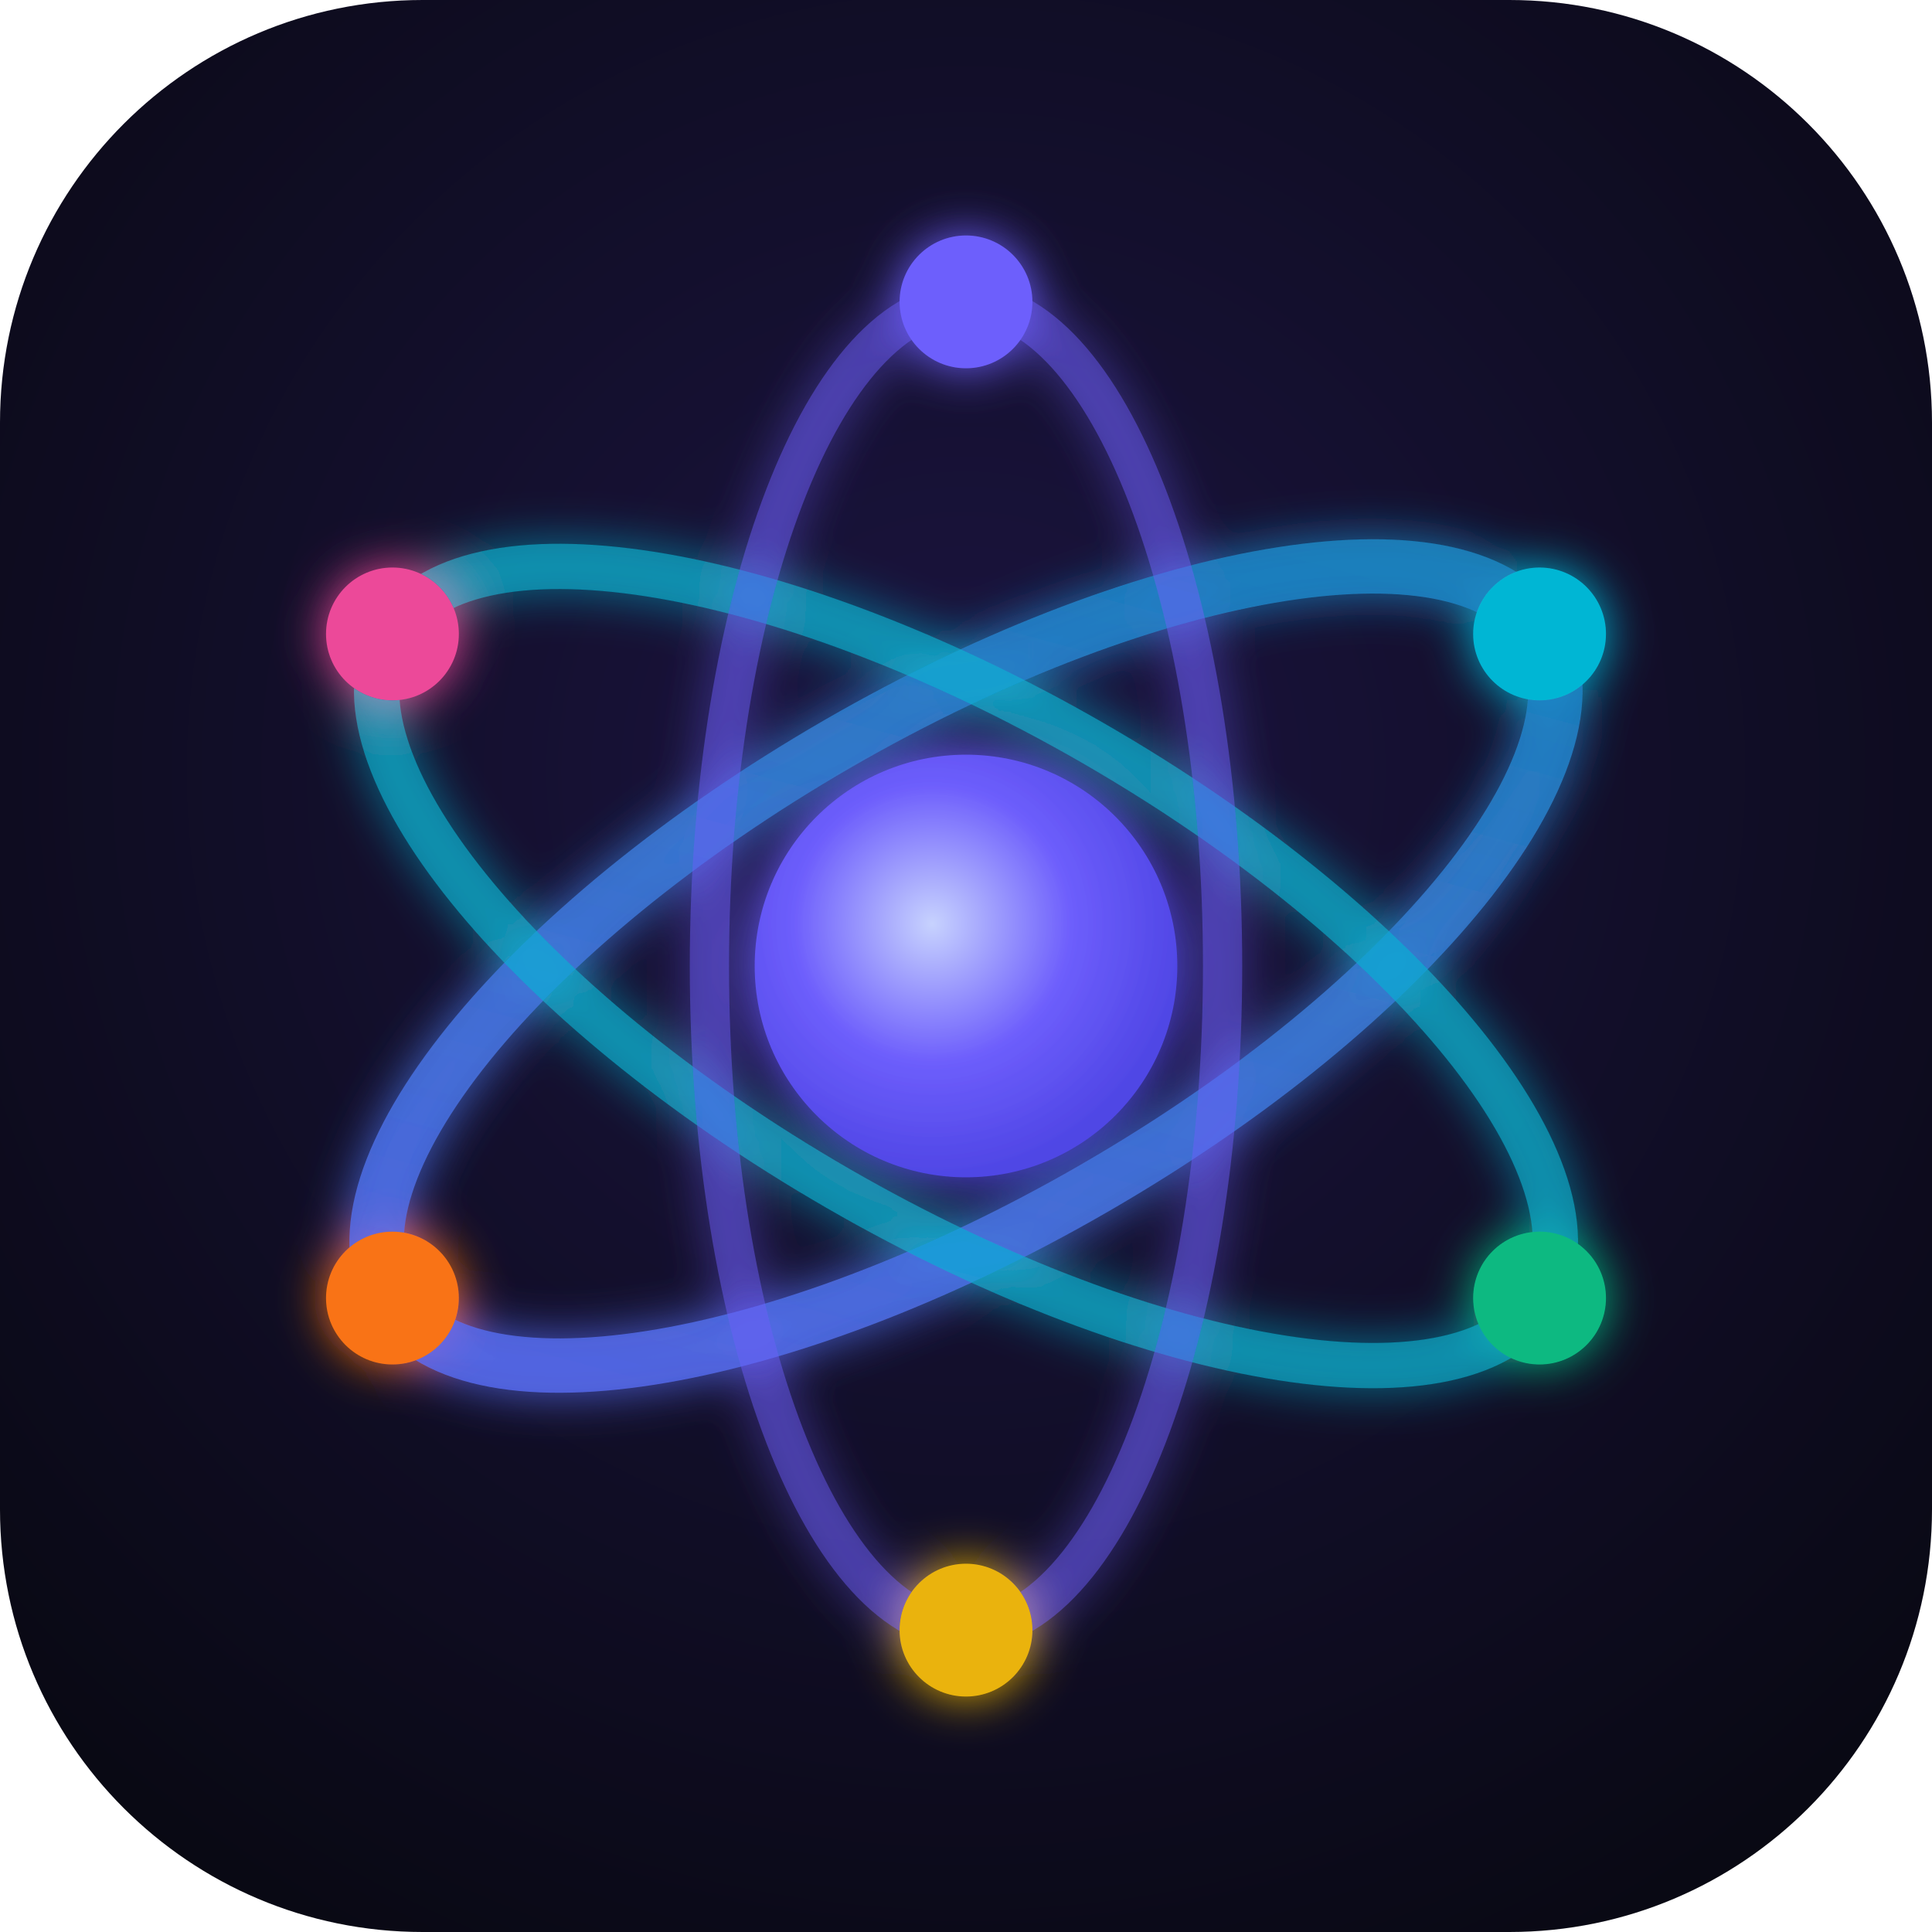
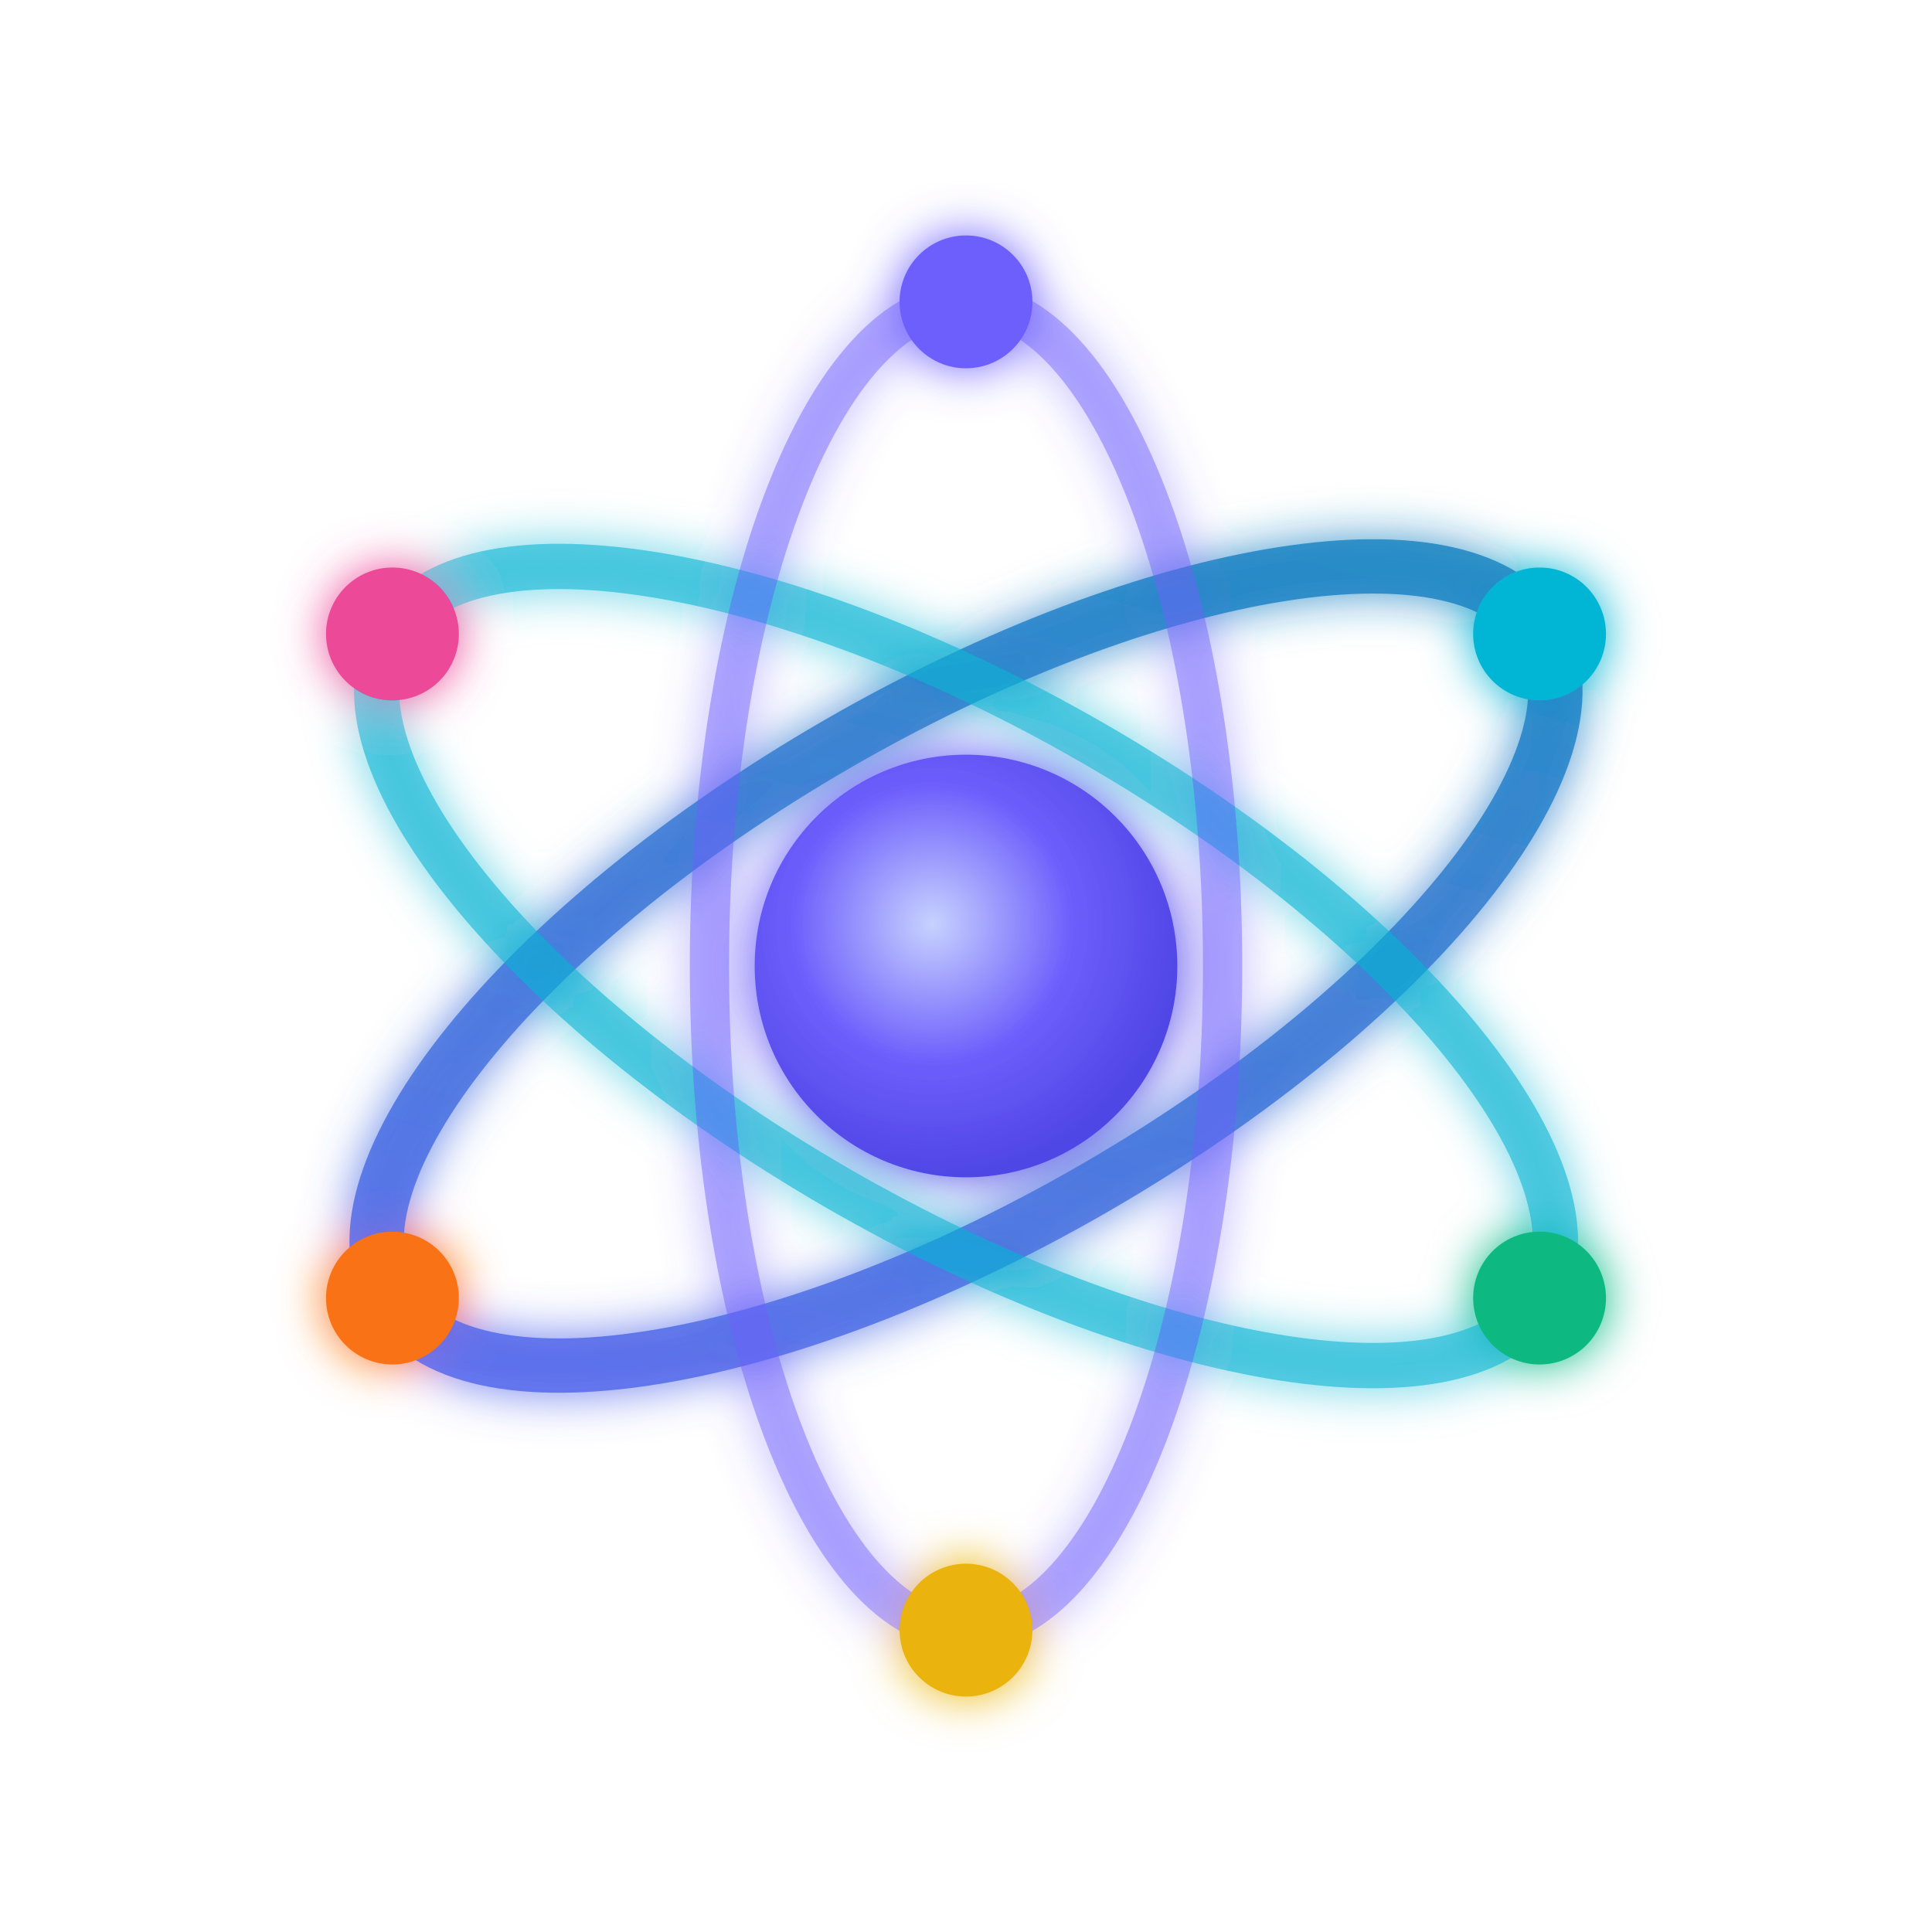
<svg xmlns="http://www.w3.org/2000/svg" viewBox="0 0 64 64">
  <defs>
-     <radialGradient id="px-bg" cx="50%" cy="40%" r="80%">
-       <stop offset="0" stop-color="#1b1440" />
-       <stop offset="1" stop-color="#06070c" />
-     </radialGradient>
    <radialGradient id="px-core" cx="42%" cy="40%" r="60%">
      <stop offset="0" stop-color="#c7d2fe" />
      <stop offset="55%" stop-color="#6d5efc" />
      <stop offset="1" stop-color="#4f46e5" />
    </radialGradient>
    <linearGradient id="px-ring" x1="10" y1="54" x2="54" y2="10" gradientUnits="userSpaceOnUse">
      <stop offset="0" stop-color="#6d5efc" />
      <stop offset="1" stop-color="#0891b2" />
    </linearGradient>
    <filter id="px-glow" x="-60%" y="-60%" width="220%" height="220%">
      <feGaussianBlur stdDeviation="0.8" result="b" />
      <feMerge>
        <feMergeNode in="b" />
        <feMergeNode in="SourceGraphic" />
      </feMerge>
    </filter>
  </defs>
-   <rect width="64" height="64" rx="14" fill="url(#px-bg)" />
  <g filter="url(#px-glow)">
    <g fill="none">
      <ellipse cx="32" cy="32" rx="22" ry="8.5" stroke="url(#px-ring)" stroke-width="1.8" transform="rotate(-30 32 32)" opacity="0.85" />
      <ellipse cx="32" cy="32" rx="22" ry="8.5" stroke="#06b6d4" stroke-width="1.5" transform="rotate(30 32 32)" opacity="0.6" />
      <ellipse cx="32" cy="32" rx="22" ry="8.5" stroke="#6d5efc" stroke-width="1.3" transform="rotate(90 32 32)" opacity="0.45" />
    </g>
    <circle cx="32" cy="10" r="2.2" fill="#6d5efc" />
    <circle cx="51" cy="21" r="2.2" fill="#06b6d4" />
    <circle cx="51" cy="43" r="2.2" fill="#10b981" />
    <circle cx="32" cy="54" r="2.2" fill="#eab308" />
    <circle cx="13" cy="43" r="2.2" fill="#f97316" />
    <circle cx="13" cy="21" r="2.2" fill="#ec4899" />
    <circle cx="32" cy="32" r="7" fill="url(#px-core)" />
  </g>
</svg>
